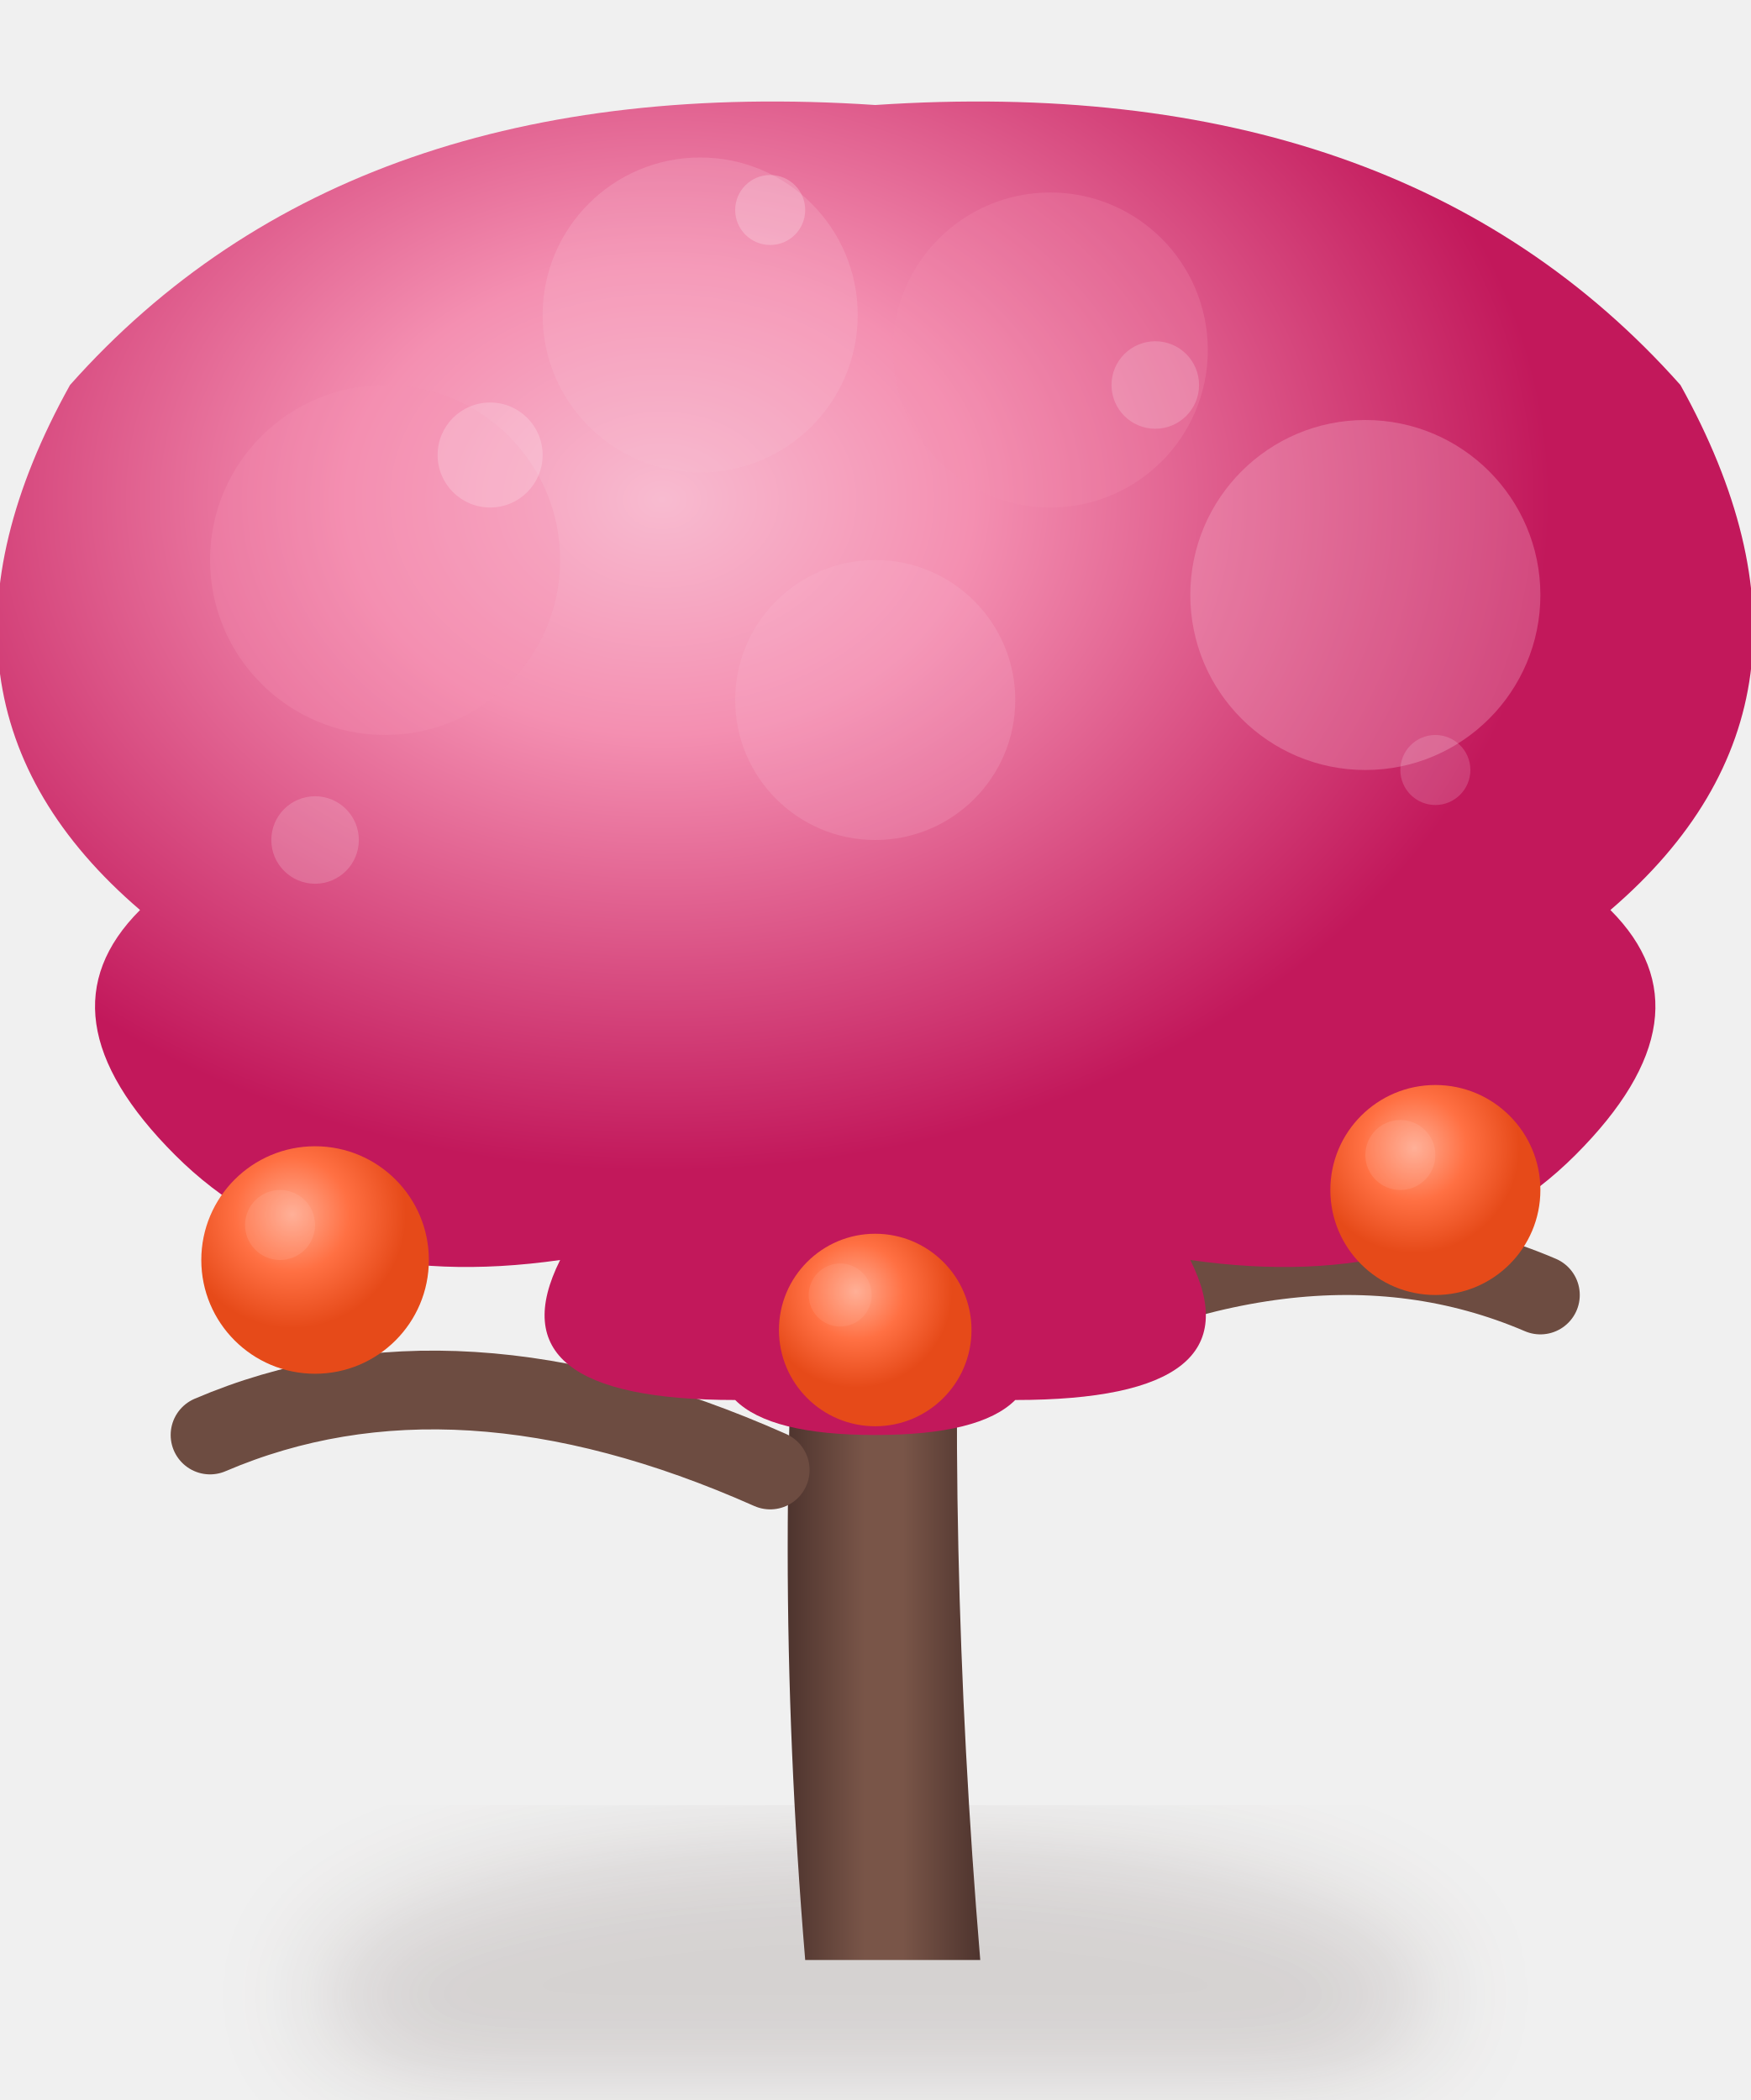
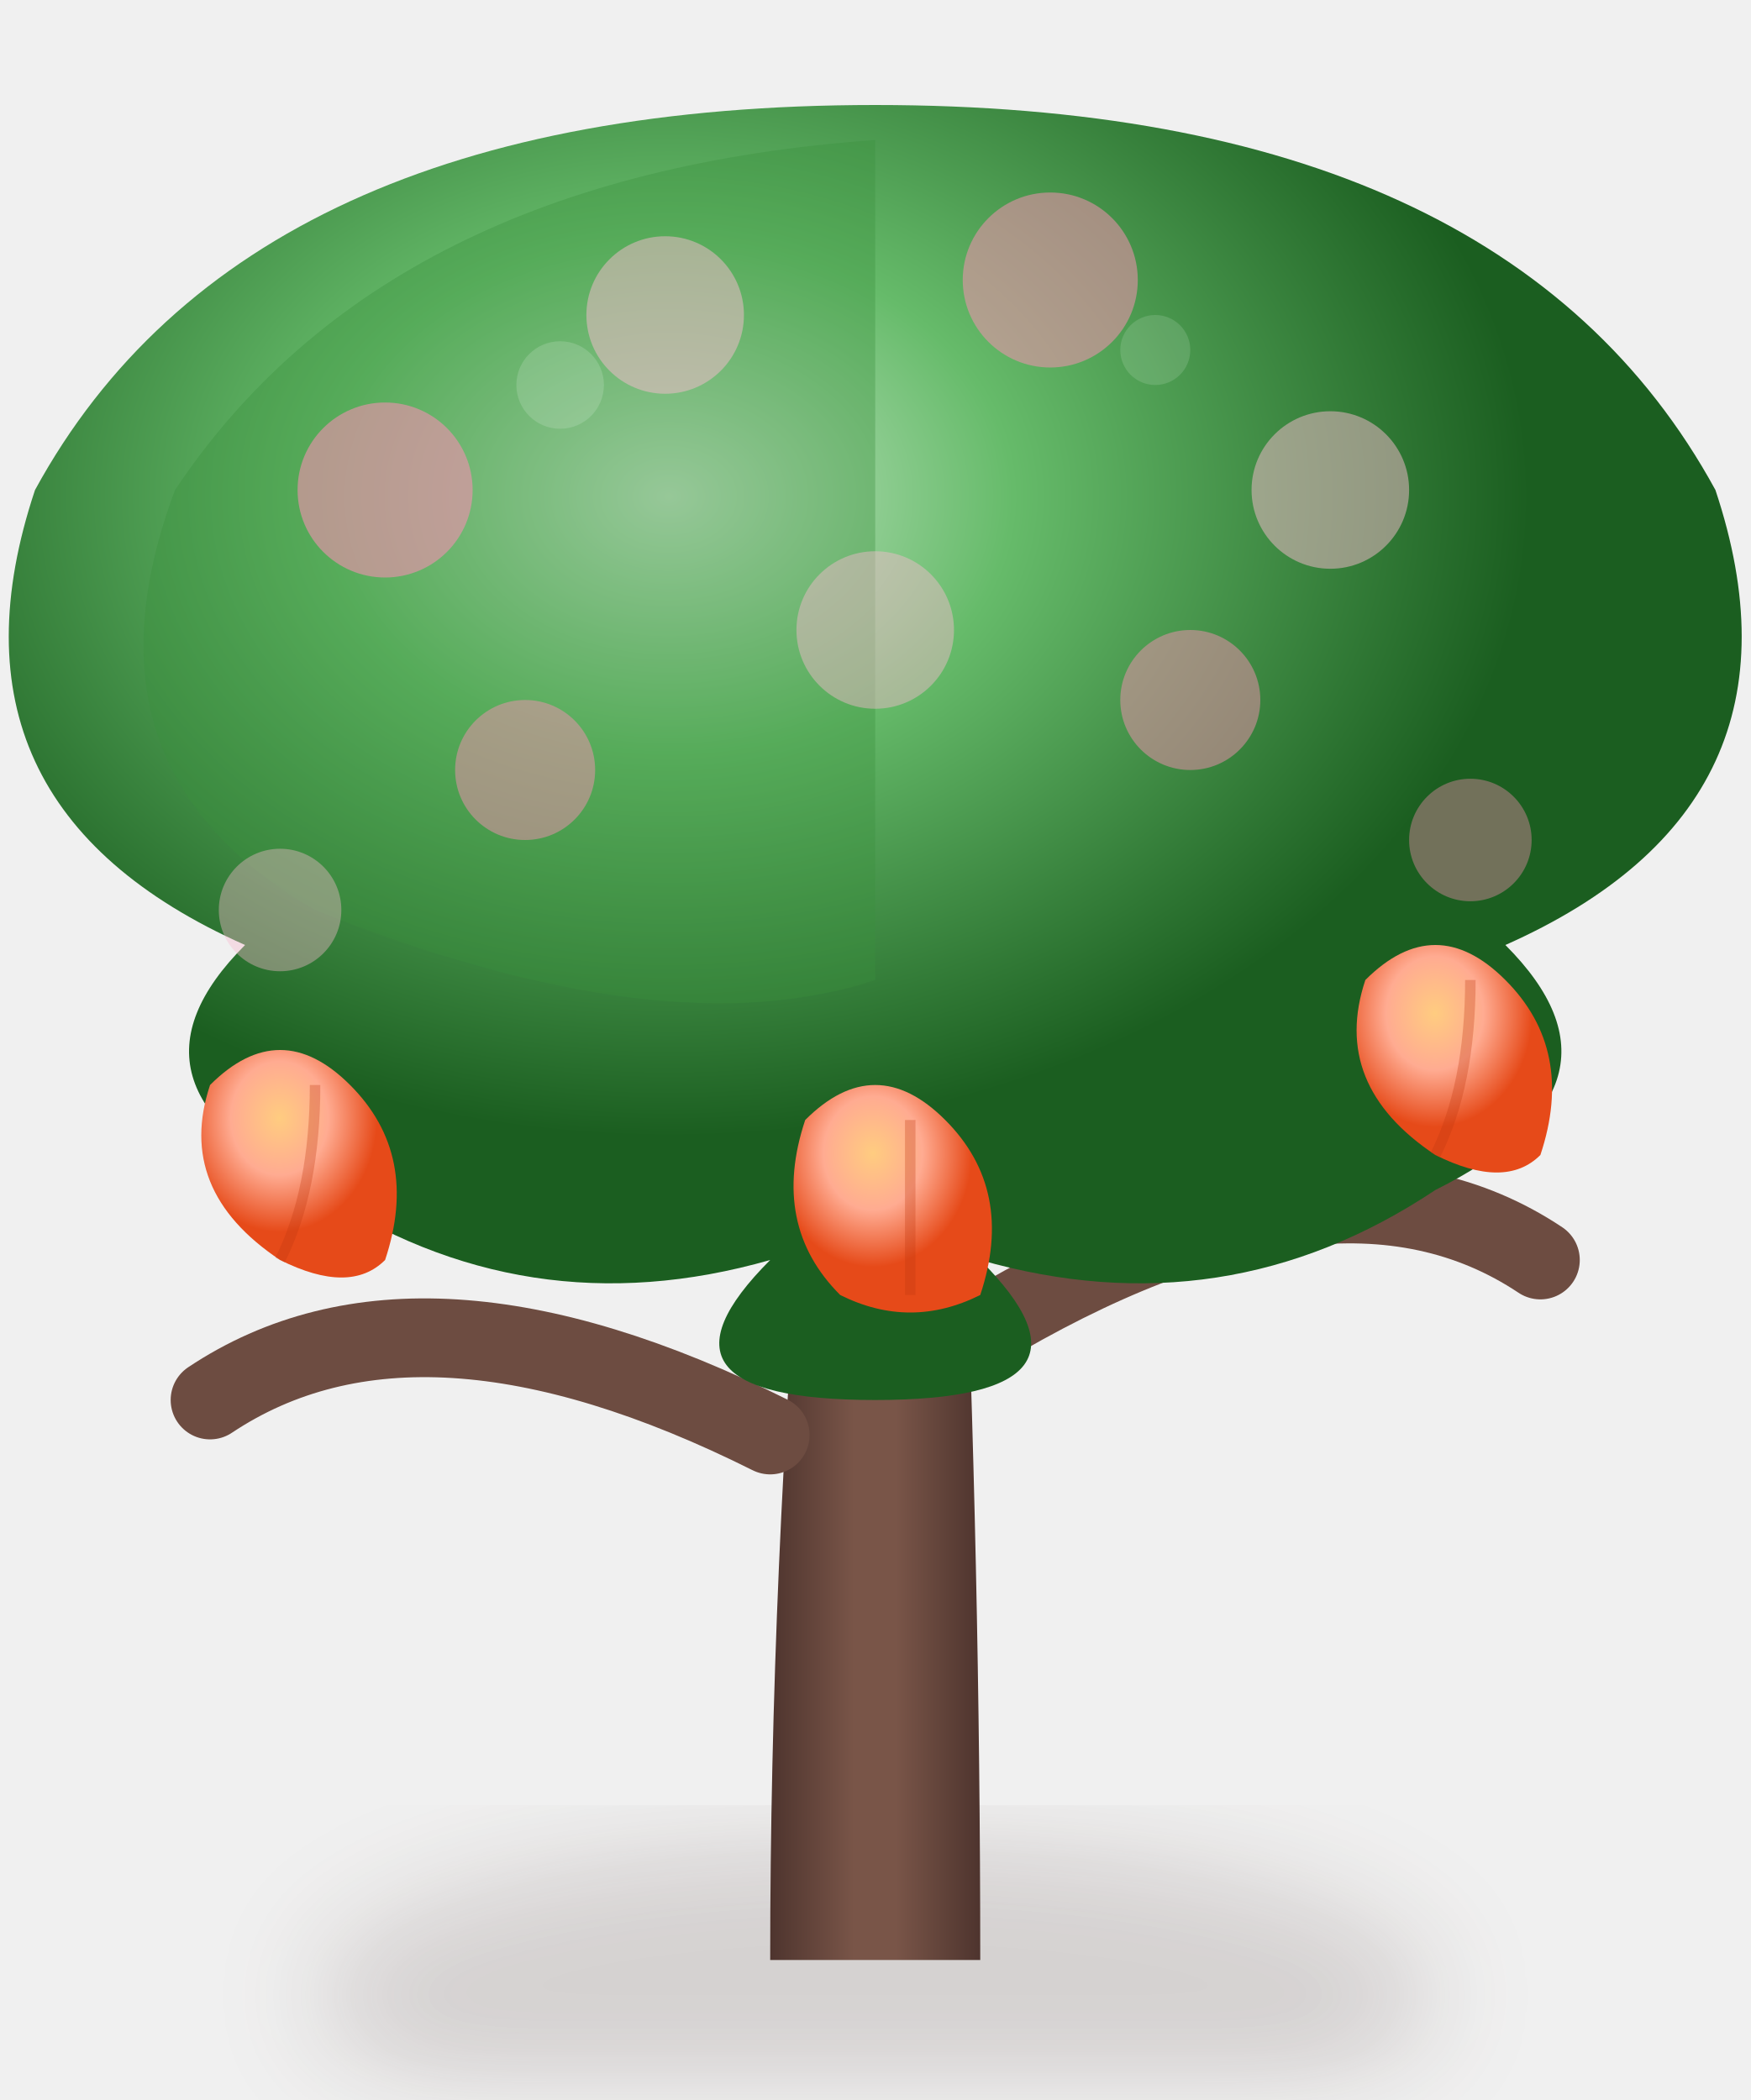
<svg xmlns="http://www.w3.org/2000/svg" viewBox="0 0 100 120">
  <defs>
    <radialGradient id="cG" cx="38%" cy="30%">
-       <stop offset="0%" stop-color="#F8BBD0" />
-       <stop offset="35%" stop-color="#F48FB1" />
-       <stop offset="100%" stop-color="#C2185B" />
+       <stop offset="0%" stop-color="#C8E6C9" />
+       <stop offset="40%" stop-color="#66BB6A" />
+       <stop offset="100%" stop-color="#1B5E20" />
    </radialGradient>
    <linearGradient id="tG" x1="0" y1="0" x2="1" y2="0">
      <stop offset="0%" stop-color="#4E342E" />
      <stop offset="40%" stop-color="#795548" />
      <stop offset="60%" stop-color="#795548" />
      <stop offset="100%" stop-color="#4E342E" />
    </linearGradient>
    <radialGradient id="fG" cx="40%" cy="30%">
-       <stop offset="0%" stop-color="#FFAB91" />
-       <stop offset="50%" stop-color="#FF7043" />
+       <stop offset="0%" stop-color="#FFCC80" />
+       <stop offset="50%" stop-color="#FFAB91" />
      <stop offset="100%" stop-color="#E64A19" />
    </radialGradient>
    <filter id="s">
      <feGaussianBlur stdDeviation="3" />
    </filter>
  </defs>
  <ellipse cx="50" cy="114" rx="32" ry="9" fill="#3E2723" opacity="0.15" filter="url(#s)" />
-   <path d="M46 112 Q44 88 46 66 Q48 64 52 64 Q54 64 55 66 Q54 88 56 112Z" fill="url(#tG)" />
-   <path d="M44 84 Q26 76 12 82" stroke="#6D4C41" stroke-width="4.5" fill="none" stroke-linecap="round" />
-   <path d="M56 78 Q74 68 88 74" stroke="#6D4C41" stroke-width="4.5" fill="none" stroke-linecap="round" />
-   <path d="M44 72 Q36 64 28 66" stroke="#6D4C41" stroke-width="3" fill="none" stroke-linecap="round" />
-   <path d="M50 6 Q20 4 4 22 Q-6 40 8 52 Q2 58 10 66 Q18 74 32 72 Q28 80 42 80 Q44 82 50 82 Q56 82 58 80 Q72 80 68 72 Q82 74 90 66 Q98 58 92 52 Q106 40 96 22 Q80 4 50 6Z" fill="url(#cG)" />
-   <circle cx="22" cy="32" r="10" fill="#F48FB1" opacity="0.3" />
-   <circle cx="40" cy="18" r="9" fill="#F8BBD0" opacity="0.25" />
-   <circle cx="60" cy="20" r="9" fill="#F48FB1" opacity="0.25" />
-   <circle cx="78" cy="34" r="10" fill="#F8BBD0" opacity="0.3" />
-   <circle cx="50" cy="40" r="8" fill="#F8BBD0" opacity="0.2" />
-   <circle cx="28" cy="26" r="3" fill="#fff" opacity="0.2" />
-   <circle cx="66" cy="22" r="2.5" fill="#fff" opacity="0.18" />
-   <circle cx="44" cy="12" r="2" fill="#fff" opacity="0.22" />
-   <circle cx="18" cy="48" r="2.5" fill="#FCE4EC" opacity="0.2" />
-   <circle cx="82" cy="44" r="2" fill="#FCE4EC" opacity="0.18" />
-   <circle cx="18" cy="72" r="6.5" fill="url(#fG)" />
-   <circle cx="16" cy="70" r="2" fill="#FFCCBC" opacity="0.15" />
-   <circle cx="82" cy="68" r="6" fill="url(#fG)" />
-   <circle cx="80" cy="66" r="2" fill="#FFCCBC" opacity="0.15" />
-   <circle cx="50" cy="76" r="5.5" fill="url(#fG)" />
-   <circle cx="48" cy="74" r="1.8" fill="#FFCCBC" opacity="0.12" />
+   <path d="M44 112 Q44 90 46 66 Q48 64 52 64 Q54 64 55 66 Q56 90 56 112Z" fill="url(#tG)" />
+   <path d="M44 82 Q24 72 12 80" stroke="#6D4C41" stroke-width="4.5" fill="none" stroke-linecap="round" />
+   <path d="M56 76 Q76 64 88 72" stroke="#6D4C41" stroke-width="4.5" fill="none" stroke-linecap="round" />
+   <path d="M44 70 Q36 62 30 66" stroke="#6D4C41" stroke-width="3" fill="none" stroke-linecap="round" />
+   <path d="M50 6 Q14 6 2 28 Q-4 46 14 54 Q6 62 18 68 Q30 76 44 72 Q36 80 50 80 Q64 80 56 72 Q70 76 82 68 Q94 62 86 54 Q104 46 98 28 Q86 6 50 6Z" fill="url(#cG)" />
+   <path d="M50 8 Q22 10 10 28 Q4 44 18 52 Q38 60 50 56 Q50 30 50 8Z" fill="#388E3C" opacity="0.35" />
+   <circle cx="22" cy="28" r="5" fill="#F48FB1" opacity="0.6" />
+   <circle cx="38" cy="18" r="4.5" fill="#F8BBD0" opacity="0.5" />
+   <circle cx="60" cy="16" r="5" fill="#F48FB1" opacity="0.55" />
+   <circle cx="76" cy="28" r="4.5" fill="#F8BBD0" opacity="0.5" />
+   <circle cx="30" cy="44" r="4" fill="#F48FB1" opacity="0.5" />
+   <circle cx="50" cy="36" r="4.5" fill="#F8BBD0" opacity="0.45" />
+   <circle cx="68" cy="40" r="4" fill="#F48FB1" opacity="0.5" />
+   <circle cx="16" cy="52" r="3.5" fill="#F8BBD0" opacity="0.4" />
+   <circle cx="84" cy="48" r="3.5" fill="#F48FB1" opacity="0.4" />
+   <path d="M16 72 Q10 68 12 62 Q16 58 20 62 Q24 66 22 72 Q20 74 16 72Z" fill="url(#fG)" />
+   <path d="M16 72 Q18 68 18 62" stroke="#BF360C" stroke-width="0.6" fill="none" opacity="0.3" />
+   <path d="M82 66 Q76 62 78 56 Q82 52 86 56 Q90 60 88 66 Q86 68 82 66Z" fill="url(#fG)" />
+   <path d="M82 66 Q84 62 84 56" stroke="#BF360C" stroke-width="0.6" fill="none" opacity="0.3" />
+   <path d="M48 74 Q44 70 46 64 Q50 60 54 64 Q58 68 56 74 Q52 76 48 74Z" fill="url(#fG)" />
+   <path d="M52 74 Q52 70 52 64" stroke="#BF360C" stroke-width="0.6" fill="none" opacity="0.3" />
+   <circle cx="32" cy="22" r="2.5" fill="#E8F5E9" opacity="0.18" />
+   <circle cx="66" cy="20" r="2" fill="#E8F5E9" opacity="0.15" />
</svg>
